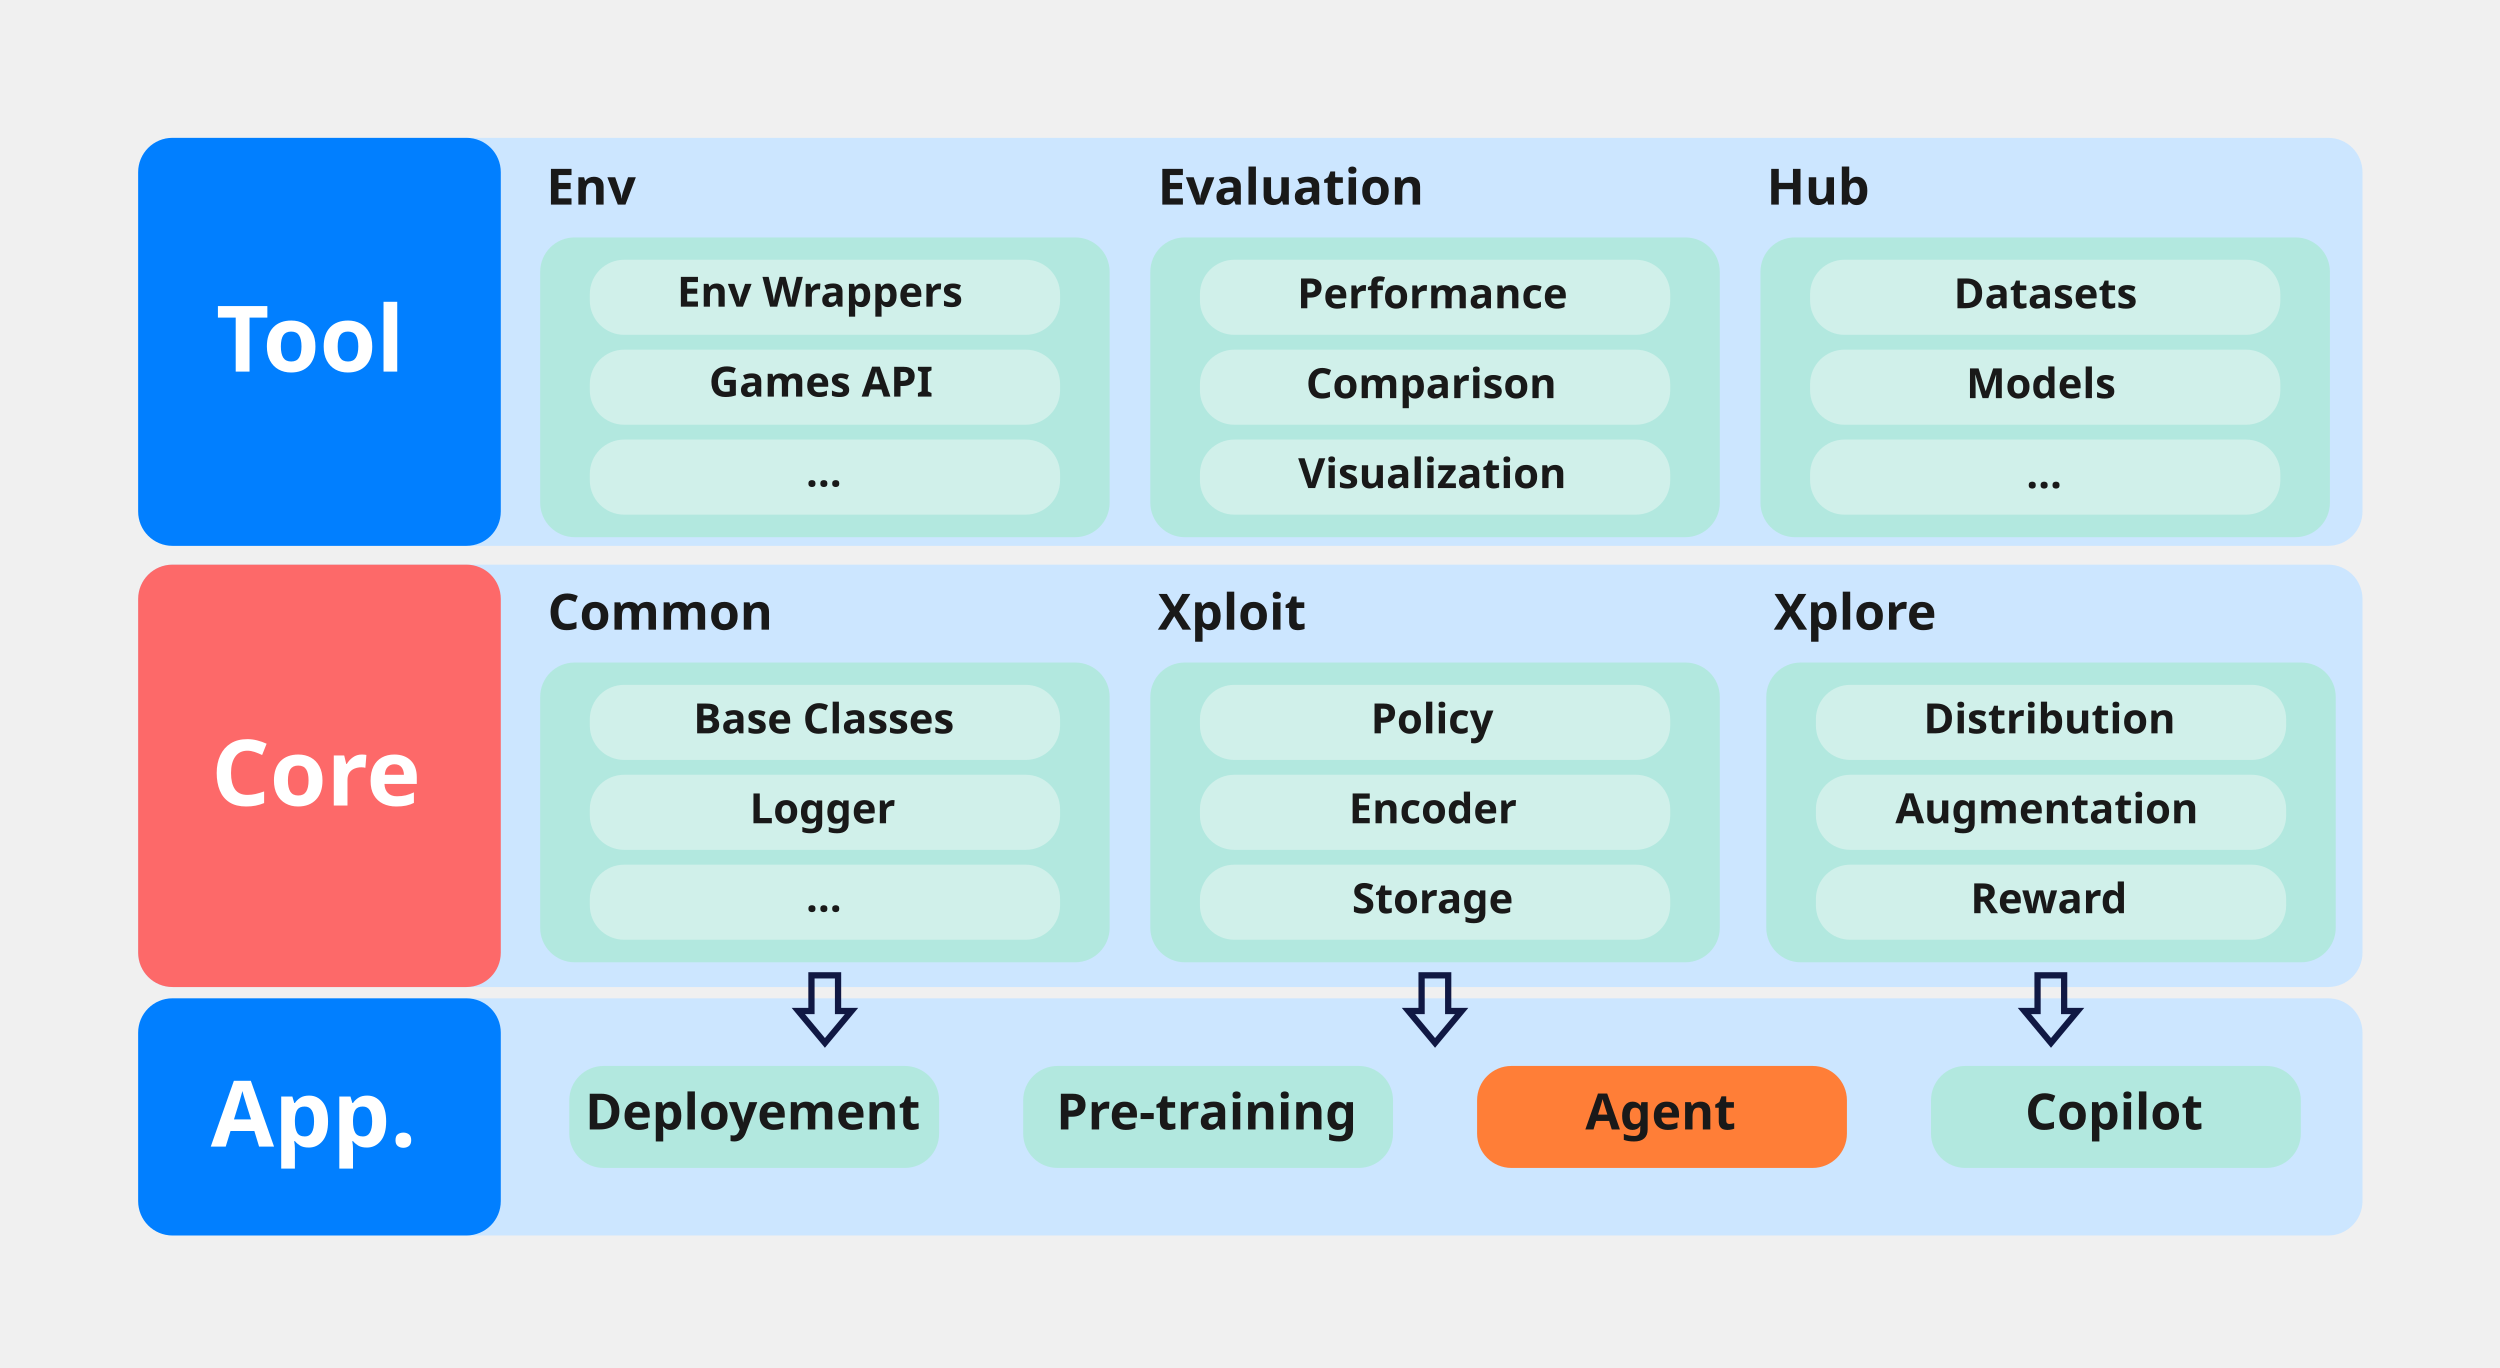
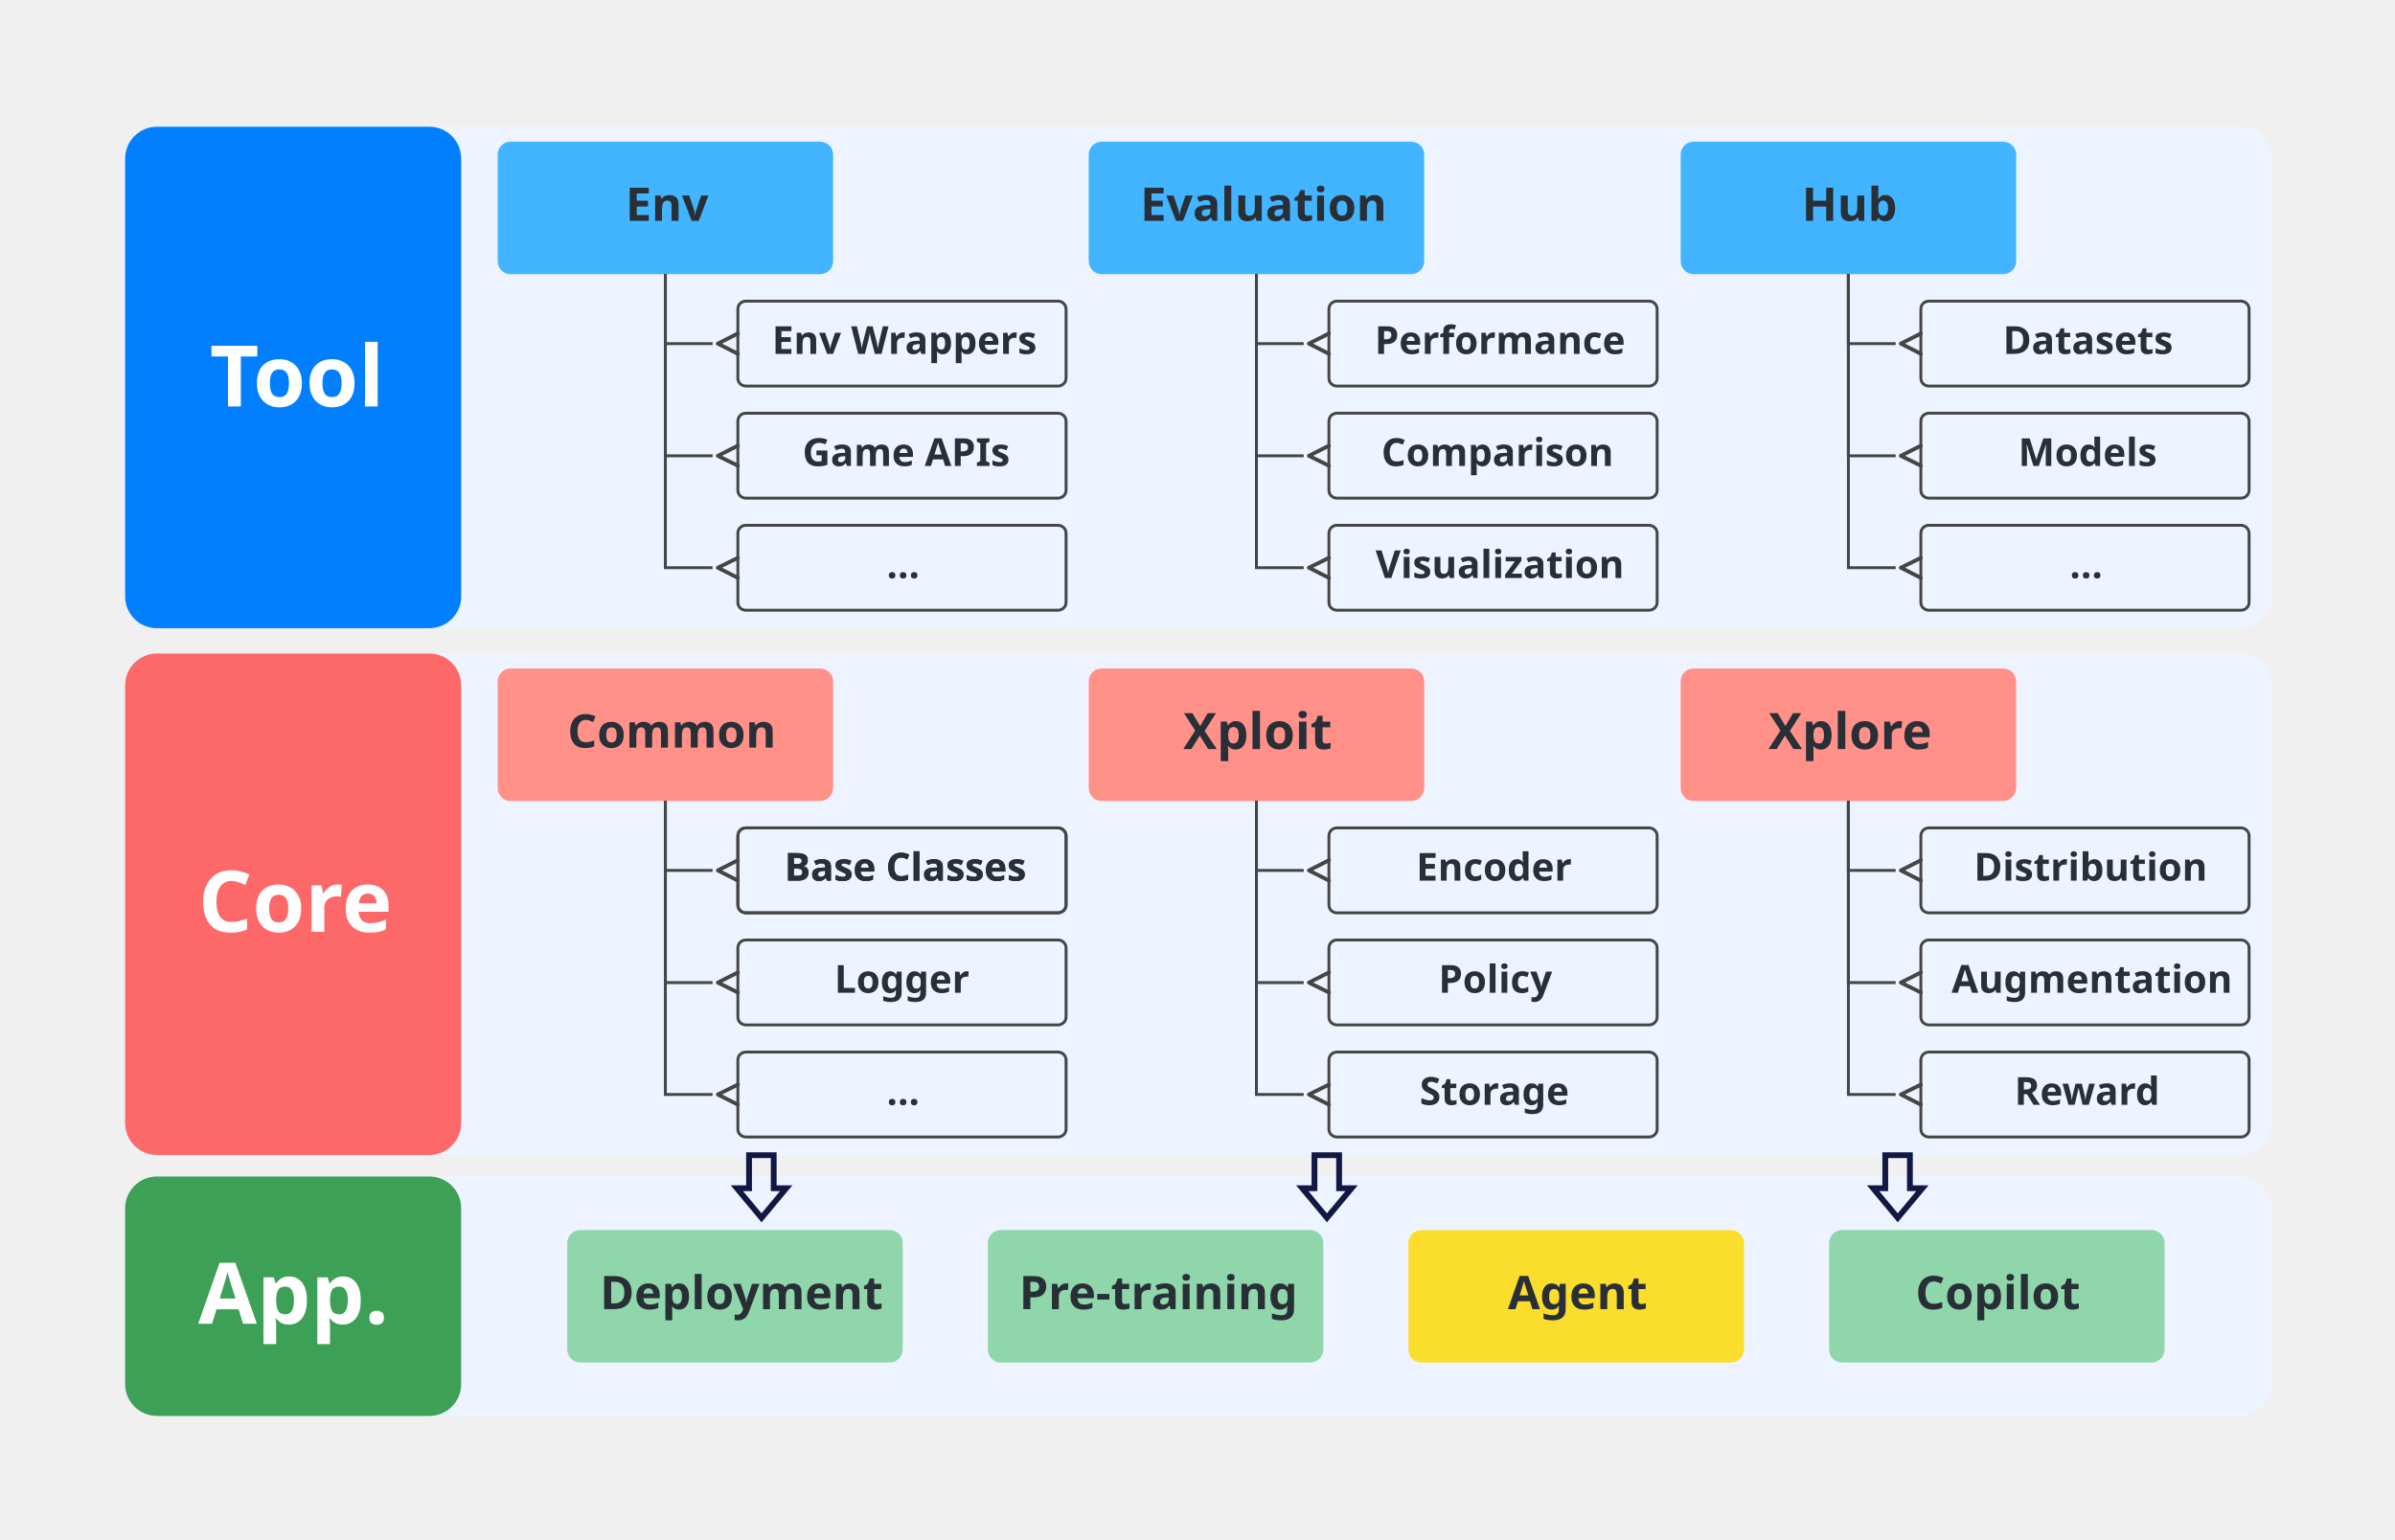
- <svg xmlns="http://www.w3.org/2000/svg" viewBox="0 0 799 437" height="437" width="799">
+ <svg xmlns="http://www.w3.org/2000/svg" width="826" viewBox="0 0 826 531" height="531">
  <defs />
  <g id="page1" transform="translate(5.5,5.5)">
-     <rect y="0" x="0" height="427" fill="none" width="789" />
-     <g id="group1" transform="translate(38.655,38.5535)">
-       <path id="shape2" fill-rule="nonzero" d="M710.9,119.4L710.9,11.0C710.9,4.9,706.0,.0,699.9,.0L11.0,.0C4.9,.0,.0,4.9,.0,11.0L.0,119.4C.0,125.5,4.9,130.4,11.0,130.4L699.9,130.4C706.0,130.4,710.9,125.5,710.9,119.4z" fill="#cce6ff" />
-       <g id="shape3">
-         <path fill-rule="nonzero" d="M115.9,119.4L115.9,11.0C115.9,4.9,111.0,.0,104.9,.0L11.0,.0C4.9,.0,.0,4.9,.0,11.0L.0,119.4C.0,125.5,4.9,130.4,11.0,130.4L104.9,130.4C111.0,130.4,115.9,125.5,115.9,119.4z" fill="#017fff" />
-         <text xml:space="preserve" style="fill:#ffffff;font-family:微软雅黑;font-size:22.00pt;font-weight:bold">
-           <tspan y="74.7" x="24.9">Tool</tspan>
-         </text>
-       </g>
-       <g id="group4" transform="translate(128.486,2.8306)">
-         <path id="shape5" transform="translate(0,29)" fill-rule="nonzero" d="M182.0,84.8L182.0,11.0C182.0,4.9,177.1,.0,171.0,.0L11.0,.0C4.9,.0,.0,4.9,.0,11.0L.0,84.8C.0,90.8,4.9,95.8,11.0,95.8L171.0,95.8C177.1,95.8,182.0,90.8,182.0,84.8z" fill="#b2e8df" />
-         <g id="shape6" transform="translate(15.8595,36.1278)">
-           <path fill-rule="nonzero" d="M150.3,13.0L150.3,11.0C150.3,4.9,145.4,.0,139.3,.0L11.0,.0C4.9,.0,.0,4.9,.0,11.0L.0,13.0C.0,19.1,4.9,24.0,11.0,24.0L139.3,24.0C145.4,24.0,150.3,19.1,150.3,13.0z" fill="#d0f0ea" />
-           <text xml:space="preserve" style="fill:#191919;font-family:微软雅黑;font-size:10.00pt;font-weight:bold">
-             <tspan y="15.0" x="27.9">Env Wrappers</tspan>
-           </text>
-         </g>
-         <g id="shape7" transform="translate(15.8595,64.8644)">
-           <path fill-rule="nonzero" d="M150.3,13.0L150.3,11.0C150.3,4.9,145.4,.0,139.3,.0L11.0,.0C4.9,.0,.0,4.9,.0,11.0L.0,13.0C.0,19.1,4.9,24.0,11.0,24.0L139.3,24.0C145.4,24.0,150.3,19.1,150.3,13.0z" fill="#d0f0ea" />
-           <text xml:space="preserve" style="fill:#191919;font-family:微软雅黑;font-size:10.00pt;font-weight:bold">
-             <tspan y="15.0" x="38.1">Games API</tspan>
-           </text>
-         </g>
-         <g id="shape8" transform="translate(15.8595,93.6015)">
-           <path fill-rule="nonzero" d="M150.3,13.0L150.3,11.0C150.3,4.9,145.4,.0,139.3,.0L11.0,.0C4.9,.0,.0,4.9,.0,11.0L.0,13.0C.0,19.1,4.9,24.0,11.0,24.0L139.3,24.0C145.4,24.0,150.3,19.1,150.3,13.0z" fill="#d0f0ea" />
-           <text xml:space="preserve" style="fill:#191919;font-family:微软雅黑;font-size:10.00pt;font-weight:bold">
-             <tspan y="15.0" x="69.1">...</tspan>
-           </text>
-         </g>
-         <g id="shape9">
-           <text xml:space="preserve" style="fill:#191919;font-family:微软雅黑;font-size:12.00pt;font-weight:bold">
-             <tspan y="18.5" x="2.0">Env</tspan>
-           </text>
-         </g>
-       </g>
-       <g id="group10" transform="translate(323.486,2.8305)">
-         <path id="shape11" transform="translate(0,29)" fill-rule="nonzero" d="M182.0,84.8L182.0,11.0C182.0,4.9,177.1,.0,171.0,.0L11.0,.0C4.9,.0,.0,4.9,.0,11.0L.0,84.8C.0,90.8,4.9,95.8,11.0,95.8L171.0,95.8C177.1,95.8,182.0,90.8,182.0,84.8z" fill="#b2e8df" />
-         <g id="shape12" transform="translate(15.8595,36.1278)">
-           <path fill-rule="nonzero" d="M150.3,13.0L150.3,11.0C150.3,4.9,145.4,.0,139.3,.0L11.0,.0C4.9,.0,.0,4.9,.0,11.0L.0,13.0C.0,19.1,4.9,24.0,11.0,24.0L139.3,24.0C145.4,24.0,150.3,19.1,150.3,13.0z" fill="#d0f0ea" />
-           <text xml:space="preserve" style="fill:#191919;font-family:微软雅黑;font-size:10.00pt;font-weight:bold">
-             <tspan y="15.5" x="31.1">Performance</tspan>
-           </text>
-         </g>
-         <g id="shape13" transform="translate(15.8595,64.8644)">
-           <path fill-rule="nonzero" d="M150.3,13.0L150.3,11.0C150.3,4.9,145.4,.0,139.3,.0L11.0,.0C4.9,.0,.0,4.9,.0,11.0L.0,13.0C.0,19.1,4.9,24.0,11.0,24.0L139.3,24.0C145.4,24.0,150.3,19.1,150.3,13.0z" fill="#d0f0ea" />
-           <text xml:space="preserve" style="fill:#191919;font-family:微软雅黑;font-size:10.00pt;font-weight:bold">
-             <tspan y="15.5" x="33.9">Comparison</tspan>
-           </text>
-         </g>
-         <g id="shape14" transform="translate(15.8595,93.6015)">
-           <path fill-rule="nonzero" d="M150.3,13.0L150.3,11.0C150.3,4.9,145.4,.0,139.3,.0L11.0,.0C4.9,.0,.0,4.9,.0,11.0L.0,13.0C.0,19.1,4.9,24.0,11.0,24.0L139.3,24.0C145.4,24.0,150.3,19.1,150.3,13.0z" fill="#d0f0ea" />
-           <text xml:space="preserve" style="fill:#191919;font-family:微软雅黑;font-size:10.00pt;font-weight:bold">
-             <tspan y="15.5" x="31.4">Visualization</tspan>
-           </text>
-         </g>
-         <g id="shape15">
-           <text xml:space="preserve" style="fill:#191919;font-family:微软雅黑;font-size:12.00pt;font-weight:bold">
-             <tspan y="18.5" x="2.4">Evaluation</tspan>
-           </text>
-         </g>
-       </g>
-       <g id="group16" transform="translate(518.486,2.8305)">
-         <path id="shape17" transform="translate(0,29)" fill-rule="nonzero" d="M182.0,84.8L182.0,11.0C182.0,4.9,177.1,.0,171.0,.0L11.0,.0C4.9,.0,.0,4.9,.0,11.0L.0,84.8C.0,90.8,4.9,95.8,11.0,95.8L171.0,95.8C177.1,95.8,182.0,90.8,182.0,84.8z" fill="#b2e8df" />
-         <g id="shape18" transform="translate(15.8595,36.1278)">
-           <path fill-rule="nonzero" d="M150.3,13.0L150.3,11.0C150.3,4.9,145.4,.0,139.3,.0L11.0,.0C4.9,.0,.0,4.9,.0,11.0L.0,13.0C.0,19.1,4.9,24.0,11.0,24.0L139.3,24.0C145.4,24.0,150.3,19.1,150.3,13.0z" fill="#d0f0ea" />
-           <text xml:space="preserve" style="fill:#191919;font-family:微软雅黑;font-size:10.00pt;font-weight:bold">
-             <tspan y="15.5" x="45.9">Datasets</tspan>
-           </text>
-         </g>
-         <g id="shape19" transform="translate(15.8595,64.8644)">
-           <path fill-rule="nonzero" d="M150.3,13.0L150.3,11.0C150.3,4.9,145.4,.0,139.3,.0L11.0,.0C4.9,.0,.0,4.9,.0,11.0L.0,13.0C.0,19.1,4.9,24.0,11.0,24.0L139.3,24.0C145.4,24.0,150.3,19.1,150.3,13.0z" fill="#d0f0ea" />
-           <text xml:space="preserve" style="fill:#191919;font-family:微软雅黑;font-size:10.00pt;font-weight:bold">
-             <tspan y="15.5" x="49.9">Models</tspan>
-           </text>
-         </g>
-         <g id="shape20" transform="translate(15.8595,93.6015)">
-           <path fill-rule="nonzero" d="M150.3,13.0L150.3,11.0C150.3,4.9,145.4,.0,139.3,.0L11.0,.0C4.9,.0,.0,4.9,.0,11.0L.0,13.0C.0,19.1,4.9,24.0,11.0,24.0L139.3,24.0C145.4,24.0,150.3,19.1,150.3,13.0z" fill="#d0f0ea" />
-           <text xml:space="preserve" style="fill:#191919;font-family:微软雅黑;font-size:10.00pt;font-weight:bold">
-             <tspan y="15.5" x="69.1">...</tspan>
-           </text>
-         </g>
-         <g id="shape21">
-           <text xml:space="preserve" style="fill:#191919;font-family:微软雅黑;font-size:12.00pt;font-weight:bold">
-             <tspan y="18.5" x="2.0">Hub</tspan>
-           </text>
-         </g>
-       </g>
-     </g>
-     <path id="shape22" transform="translate(38.655,174.9582)" fill-rule="nonzero" d="M710.9,124.0L710.9,11.0C710.9,4.9,706.0,.0,699.9,.0L11.0,.0C4.9,.0,.0,4.9,.0,11.0L.0,124.0C.0,130.1,4.9,135.0,11.0,135.0L699.9,135.0C706.0,135.0,710.9,130.1,710.9,124.0z" fill="#cce6ff" />
-     <g id="shape23" transform="translate(38.6549,174.9582)">
-       <path fill-rule="nonzero" d="M115.9,124.0L115.9,11.0C115.9,4.9,111.0,.0,104.9,.0L11.0,.0C4.9,.0,.0,4.9,.0,11.0L.0,124.0C.0,130.1,4.9,135.0,11.0,135.0L104.9,135.0C111.0,135.0,115.9,130.1,115.9,124.0z" fill="#fd6969" />
-       <text xml:space="preserve" style="fill:#ffffff;font-family:微软雅黑;font-size:22.00pt;font-weight:bold">
-         <tspan y="77.0" x="23.4">Core</tspan>
-       </text>
-     </g>
-     <g id="group24" transform="translate(167.141,177.248)">
-       <path id="shape25" transform="translate(0,29)" fill-rule="nonzero" d="M182.0,84.8L182.0,11.0C182.0,4.9,177.1,.0,171.0,.0L11.0,.0C4.9,.0,.0,4.9,.0,11.0L.0,84.8C.0,90.8,4.9,95.8,11.0,95.8L171.0,95.8C177.1,95.8,182.0,90.8,182.0,84.8z" fill="#b2e8df" />
-       <g id="shape26" transform="translate(15.8595,36.1278)">
-         <path fill-rule="nonzero" d="M150.3,13.0L150.3,11.0C150.3,4.9,145.4,.0,139.3,.0L11.0,.0C4.9,.0,.0,4.9,.0,11.0L.0,13.0C.0,19.1,4.9,24.0,11.0,24.0L139.3,24.0C145.4,24.0,150.3,19.1,150.3,13.0z" fill="#d0f0ea" />
-         <text xml:space="preserve" style="fill:#191919;font-family:微软雅黑;font-size:10.00pt;font-weight:bold">
-           <tspan y="15.5" x="33.1">Base Classes</tspan>
-         </text>
-       </g>
-       <g id="shape27" transform="translate(15.8595,64.8644)">
-         <path fill-rule="nonzero" d="M150.3,13.0L150.3,11.0C150.3,4.9,145.4,.0,139.3,.0L11.0,.0C4.9,.0,.0,4.9,.0,11.0L.0,13.0C.0,19.1,4.9,24.0,11.0,24.0L139.3,24.0C145.4,24.0,150.3,19.1,150.3,13.0z" fill="#d0f0ea" />
-         <text xml:space="preserve" style="fill:#191919;font-family:微软雅黑;font-size:10.00pt;font-weight:bold">
-           <tspan y="15.5" x="51.1">Logger</tspan>
-         </text>
-       </g>
-       <g id="shape28" transform="translate(15.8595,93.6015)">
-         <path fill-rule="nonzero" d="M150.3,13.0L150.3,11.0C150.3,4.9,145.4,.0,139.3,.0L11.0,.0C4.9,.0,.0,4.9,.0,11.0L.0,13.0C.0,19.1,4.9,24.0,11.0,24.0L139.3,24.0C145.4,24.0,150.3,19.1,150.3,13.0z" fill="#d0f0ea" />
-         <text xml:space="preserve" style="fill:#191919;font-family:微软雅黑;font-size:10.00pt;font-weight:bold">
-           <tspan y="15.0" x="69.1">...</tspan>
-         </text>
-       </g>
-       <g id="shape29">
-         <text xml:space="preserve" style="fill:#191919;font-family:微软雅黑;font-size:12.00pt;font-weight:bold">
-           <tspan y="18.5" x="2.4">Common</tspan>
-         </text>
-       </g>
-     </g>
-     <g id="group30" transform="translate(362.141,177.248)">
-       <path id="shape31" transform="translate(0,29)" fill-rule="nonzero" d="M182.0,84.8L182.0,11.0C182.0,4.9,177.1,.0,171.0,.0L11.0,.0C4.9,.0,.0,4.9,.0,11.0L.0,84.8C.0,90.8,4.9,95.8,11.0,95.8L171.0,95.8C177.1,95.8,182.0,90.8,182.0,84.8z" fill="#b2e8df" />
-       <g id="shape32" transform="translate(15.8595,36.1278)">
-         <path fill-rule="nonzero" d="M150.3,13.0L150.3,11.0C150.3,4.9,145.4,.0,139.3,.0L11.0,.0C4.9,.0,.0,4.9,.0,11.0L.0,13.0C.0,19.1,4.9,24.0,11.0,24.0L139.3,24.0C145.4,24.0,150.3,19.1,150.3,13.0z" fill="#d0f0ea" />
-         <text xml:space="preserve" style="fill:#191919;font-family:微软雅黑;font-size:10.00pt;font-weight:bold">
-           <tspan y="15.5" x="54.6">Policy</tspan>
-         </text>
-       </g>
-       <g id="shape33" transform="translate(15.8595,64.8644)">
-         <path fill-rule="nonzero" d="M150.3,13.0L150.3,11.0C150.3,4.9,145.4,.0,139.3,.0L11.0,.0C4.9,.0,.0,4.9,.0,11.0L.0,13.0C.0,19.1,4.9,24.0,11.0,24.0L139.3,24.0C145.4,24.0,150.3,19.1,150.3,13.0z" fill="#d0f0ea" />
-         <text xml:space="preserve" style="fill:#191919;font-family:微软雅黑;font-size:10.00pt;font-weight:bold">
-           <tspan y="15.5" x="47.6">Encoder</tspan>
-         </text>
-       </g>
-       <g id="shape34" transform="translate(15.8595,93.6015)">
-         <path fill-rule="nonzero" d="M150.3,13.0L150.3,11.0C150.3,4.9,145.4,.0,139.3,.0L11.0,.0C4.9,.0,.0,4.9,.0,11.0L.0,13.0C.0,19.1,4.9,24.0,11.0,24.0L139.3,24.0C145.4,24.0,150.3,19.1,150.3,13.0z" fill="#d0f0ea" />
-         <text xml:space="preserve" style="fill:#191919;font-family:微软雅黑;font-size:10.00pt;font-weight:bold">
-           <tspan y="15.5" x="48.6">Storage</tspan>
-         </text>
-       </g>
-       <g id="shape35">
-         <text xml:space="preserve" style="fill:#191919;font-family:微软雅黑;font-size:12.00pt;font-weight:bold">
-           <tspan y="18.5" x="2.4">Xploit</tspan>
-         </text>
-       </g>
-     </g>
-     <g id="group36" transform="translate(559,177.248)">
-       <path id="shape37" transform="translate(0,29)" fill-rule="nonzero" d="M182.0,84.8L182.0,11.0C182.0,4.9,177.1,.0,171.0,.0L11.0,.0C4.9,.0,.0,4.9,.0,11.0L.0,84.8C.0,90.8,4.9,95.8,11.0,95.8L171.0,95.8C177.1,95.8,182.0,90.8,182.0,84.8z" fill="#b2e8df" />
-       <g id="shape38" transform="translate(15.8595,36.1278)">
-         <path fill-rule="nonzero" d="M150.3,13.0L150.3,11.0C150.3,4.9,145.4,.0,139.3,.0L11.0,.0C4.9,.0,.0,4.9,.0,11.0L.0,13.0C.0,19.1,4.9,24.0,11.0,24.0L139.3,24.0C145.4,24.0,150.3,19.1,150.3,13.0z" fill="#d0f0ea" />
-         <text xml:space="preserve" style="fill:#191919;font-family:微软雅黑;font-size:10.00pt;font-weight:bold">
-           <tspan y="15.5" x="34.4">Distribution</tspan>
-         </text>
-       </g>
-       <g id="shape39" transform="translate(15.8595,64.8644)">
-         <path fill-rule="nonzero" d="M150.3,13.0L150.3,11.0C150.3,4.9,145.4,.0,139.3,.0L11.0,.0C4.9,.0,.0,4.9,.0,11.0L.0,13.0C.0,19.1,4.9,24.0,11.0,24.0L139.3,24.0C145.4,24.0,150.3,19.1,150.3,13.0z" fill="#d0f0ea" />
-         <text xml:space="preserve" style="fill:#191919;font-family:微软雅黑;font-size:10.00pt;font-weight:bold">
-           <tspan y="15.5" x="25.4">Augmentation</tspan>
-         </text>
-       </g>
-       <g id="shape40" transform="translate(15.8595,93.6015)">
-         <path fill-rule="nonzero" d="M150.3,13.0L150.3,11.0C150.3,4.9,145.4,.0,139.3,.0L11.0,.0C4.9,.0,.0,4.9,.0,11.0L.0,13.0C.0,19.1,4.9,24.0,11.0,24.0L139.3,24.0C145.4,24.0,150.3,19.1,150.3,13.0z" fill="#d0f0ea" />
-         <text xml:space="preserve" style="fill:#191919;font-family:微软雅黑;font-size:10.00pt;font-weight:bold">
-           <tspan y="15.5" x="49.4">Reward</tspan>
-         </text>
-       </g>
-       <g id="shape41">
-         <text xml:space="preserve" style="fill:#191919;font-family:微软雅黑;font-size:12.00pt;font-weight:bold">
-           <tspan y="18.5" x="2.4">Xplore</tspan>
-         </text>
-       </g>
-     </g>
-     <path id="shape42" transform="translate(38.6545,313.5636)" fill-rule="nonzero" d="M710.9,64.8L710.9,11.0C710.9,4.9,706.0,.0,699.9,.0L11.0,.0C4.9,.0,.0,4.9,.0,11.0L.0,64.8C.0,70.9,4.9,75.8,11.0,75.8L699.9,75.8C706.0,75.8,710.9,70.9,710.9,64.8z" fill="#cce6ff" />
-     <g id="shape43" transform="translate(38.6549,313.5636)">
-       <path fill-rule="nonzero" d="M115.9,64.8L115.9,11.0C115.9,4.9,111.0,.0,104.9,.0L11.0,.0C4.9,.0,.0,4.9,.0,11.0L.0,64.8C.0,70.9,4.9,75.8,11.0,75.8L104.9,75.8C111.0,75.8,115.9,70.9,115.9,64.8z" fill="#017fff" />
-       <text xml:space="preserve" style="fill:#ffffff;font-family:微软雅黑;font-size:22.00pt;font-weight:bold">
-         <tspan y="47.4" x="23.2">App.</tspan>
-       </text>
-     </g>
-     <g id="group44" transform="translate(176.4421,335.1759)">
-       <g id="shape45" transform="translate(0,-0)">
-         <path fill-rule="nonzero" d="M118.2,21.6L118.2,11.0C118.2,4.9,113.3,.0,107.2,.0L11.0,.0C4.9,.0,.0,4.9,.0,11.0L.0,21.6C.0,27.7,4.9,32.6,11.0,32.6L107.2,32.6C113.3,32.6,118.2,27.7,118.2,21.6z" fill="#b2e8df" />
-         <text xml:space="preserve" style="fill:#191919;font-family:微软雅黑;font-size:12.00pt;font-weight:bold">
-           <tspan y="20.3" x="5.1">Deployement</tspan>
-         </text>
-       </g>
-       <g id="shape46" transform="translate(145.0676,-0)">
-         <path fill-rule="nonzero" d="M118.2,21.6L118.2,11.0C118.2,4.9,113.3,.0,107.2,.0L11.0,.0C4.9,.0,.0,4.9,.0,11.0L.0,21.6C.0,27.7,4.9,32.6,11.0,32.6L107.2,32.6C113.3,32.6,118.2,27.7,118.2,21.6z" fill="#b2e8df" />
-         <text xml:space="preserve" style="fill:#191919;font-family:微软雅黑;font-size:12.00pt;font-weight:bold">
-           <tspan y="20.3" x="10.6">Pre-training</tspan>
-         </text>
-       </g>
-       <g id="shape47" transform="translate(290.1348,-0)">
-         <path fill-rule="nonzero" d="M118.2,21.6L118.2,11.0C118.2,4.9,113.3,.0,107.2,.0L11.0,.0C4.9,.0,.0,4.9,.0,11.0L.0,21.6C.0,27.7,4.9,32.6,11.0,32.6L107.2,32.6C113.3,32.6,118.2,27.7,118.2,21.6z" fill="#ff7e37" />
-         <text xml:space="preserve" style="fill:#191919;font-family:微软雅黑;font-size:12.00pt;font-weight:bold">
-           <tspan y="20.3" x="34.6">Agent</tspan>
-         </text>
-       </g>
-       <g id="shape48" transform="translate(435.202,0.00005)">
-         <path fill-rule="nonzero" d="M118.2,21.6L118.2,11.0C118.2,4.9,113.3,.0,107.2,.0L11.0,.0C4.9,.0,.0,4.9,.0,11.0L.0,21.6C.0,27.7,4.9,32.6,11.0,32.6L107.2,32.6C113.3,32.6,118.2,27.7,118.2,21.6z" fill="#b2e8df" />
-         <text xml:space="preserve" style="fill:#191919;font-family:微软雅黑;font-size:12.00pt;font-weight:bold">
-           <tspan y="20.3" x="30.1">Copilot</tspan>
-         </text>
-       </g>
-     </g>
-     <path id="shape49" transform="matrix(0,-1,1,0,444.6411,327.8144)" d="M21.6,12.7L10.2,12.7L10.2,17.0L.0,8.5L10.2,.0L10.2,4.2L21.6,4.2L21.6,12.7z" fill="none" stroke="#101843" stroke-width="2" />
-     <path id="shape50" transform="matrix(0,-1,1,0,641.5,327.8144)" d="M21.6,12.7L10.2,12.7L10.2,17.0L.0,8.5L10.2,.0L10.2,4.2L21.6,4.2L21.6,12.7z" fill="none" stroke="#101843" stroke-width="2" />
-     <path id="shape51" transform="matrix(0,-1,1,0,249.6411,327.8144)" d="M21.6,12.7L10.2,12.7L10.2,17.0L.0,8.5L10.2,.0L10.2,4.2L21.6,4.2L21.6,12.7z" fill="none" stroke="#101843" stroke-width="2" />
+     <rect width="816" fill="none" height="521" y="0" x="0" />
+     <path fill="#eef4ff" fill-rule="nonzero" id="shape1" d="M740.3,162.0L740.3,11.0C740.3,4.9,735.4,.0,729.3,.0L11.0,.0C4.9,.0,.0,4.9,.0,11.0L.0,162.0C.0,168.1,4.9,173.0,11.0,173.0L729.3,173.0C735.4,173.0,740.3,168.1,740.3,162.0z" transform="translate(37.656,219.958)" />
+     <g id="shape2" transform="translate(37.6549,219.9581)">
+       <path fill="#fd6969" fill-rule="nonzero" d="M115.9,162.0L115.9,11.0C115.9,4.9,111.0,.0,104.9,.0L11.0,.0C4.9,.0,.0,4.9,.0,11.0L.0,162.0C.0,168.1,4.9,173.0,11.0,173.0L104.9,173.0C111.0,173.0,115.9,168.1,115.9,162.0z" />
+       <text style="fill:#ffffff;font-family:HarmonyOS Sans;font-size:22.00pt;font-weight:bold" xml:space="preserve">
+         <tspan y="96.0" x="25.2">Core</tspan>
+       </text>
+     </g>
+     <path fill="#eef4ff" fill-rule="nonzero" id="shape3" d="M740.3,71.6L740.3,11.0C740.3,4.9,735.4,.0,729.3,.0L11.0,.0C4.9,.0,.0,4.9,.0,11.0L.0,71.6C.0,77.7,4.9,82.6,11.0,82.6L729.3,82.6C735.4,82.6,740.3,77.7,740.3,71.6z" transform="translate(37.655,400.3778)" />
+     <g id="shape4" transform="translate(37.6539,400.3777)">
+       <path fill="#3ca057" fill-rule="nonzero" d="M115.9,71.6L115.9,11.0C115.9,4.9,111.0,.0,104.9,.0L11.0,.0C4.9,.0,.0,4.9,.0,11.0L.0,71.6C.0,77.7,4.9,82.6,11.0,82.6L104.9,82.6C111.0,82.6,115.9,77.7,115.9,71.6z" />
+       <text style="fill:#ffffff;font-family:HarmonyOS Sans;font-size:22.00pt;font-weight:bold" xml:space="preserve">
+         <tspan y="50.8" x="25.2">App.</tspan>
+       </text>
+     </g>
+     <path fill="none" stroke-width="2" id="shape5" d="M21.6,12.7L10.2,12.7L10.2,17.0L.0,8.5L10.2,.0L10.2,4.2L21.6,4.2L21.6,12.7z" transform="matrix(0,-1,1,0,443.6411,414.6284)" stroke="#101843" />
+     <path fill="none" stroke-width="2" id="shape6" d="M21.6,12.7L10.2,12.7L10.2,17.0L.0,8.5L10.2,.0L10.2,4.2L21.6,4.2L21.6,12.7z" transform="matrix(0,-1,1,0,640.5,414.6284)" stroke="#101843" />
+     <path fill="none" stroke-width="2" id="shape7" d="M21.6,12.7L10.2,12.7L10.2,17.0L.0,8.5L10.2,.0L10.2,4.2L21.6,4.2L21.6,12.7z" transform="matrix(0,-1,1,0,248.6411,414.6284)" stroke="#101843" />
+     <g id="shape8" transform="translate(248.9745,280.1183)">
+       <path fill="none" stroke-width="1" d="M110.4,29.3C111.9,29.3,113.2,28.1,113.2,26.6L113.2,2.8C113.2,1.2,111.9,.0,110.4,.0L2.8,.0C1.2,.0,.0,1.2,.0,2.8L.0,26.6C.0,28.1,1.2,29.3,2.8,29.3L110.4,29.3z" stroke="#454545" />
+       <text style="fill:#282f37;font-family:HarmonyOS Sans;font-size:10.00pt;font-weight:bold" xml:space="preserve">
+         <tspan style="fill:#303030" y="18.2" x="16.1">Base Classes</tspan>
+       </text>
+     </g>
+     <g id="shape9" transform="translate(166.1407,225.1187)">
+       <path fill="#ff9189" fill-rule="nonzero" d="M111.2,45.7C113.7,45.7,115.7,43.7,115.7,41.2L115.7,4.4C115.7,2.0,113.7,.0,111.2,.0L4.4,.0C2.0,.0,.0,2.0,.0,4.4L.0,41.2C.0,43.7,2.0,45.7,4.4,45.7L111.2,45.7z" />
+       <text style="fill:#282f37;font-family:HarmonyOS Sans;font-size:12.00pt;font-weight:bold" xml:space="preserve">
+         <tspan y="27.3" x="24.1">Common</tspan>
+       </text>
+     </g>
+     <g id="shape10" transform="translate(248.9745,318.7853)">
+       <path fill="none" stroke-width="1" d="M110.4,29.3C111.9,29.3,113.2,28.1,113.2,26.6L113.2,2.8C113.2,1.2,111.9,.0,110.4,.0L2.8,.0C1.2,.0,.0,1.2,.0,2.8L.0,26.6C.0,28.1,1.2,29.3,2.8,29.3L110.4,29.3z" stroke="#454545" />
+       <text style="fill:#282f37;font-family:HarmonyOS Sans;font-size:10.00pt;font-weight:bold" xml:space="preserve">
+         <tspan y="18.2" x="33.3">Logger</tspan>
+       </text>
+     </g>
+     <g id="shape11" transform="translate(248.9745,357.4513)">
+       <path fill="none" stroke-width="1" d="M110.4,29.3C111.9,29.3,113.2,28.1,113.2,26.6L113.2,2.8C113.2,1.2,111.9,.0,110.4,.0L2.8,.0C1.2,.0,.0,1.2,.0,2.8L.0,26.6C.0,28.1,1.2,29.3,2.8,29.3L110.4,29.3z" stroke="#454545" />
+       <text style="fill:#282f37;font-family:HarmonyOS Sans;font-size:10.00pt;font-weight:bold" xml:space="preserve">
+         <tspan y="18.2" x="51.3">...</tspan>
+       </text>
+     </g>
+     <g id="shape12" transform="translate(223.974,270.785)">
+       <path fill="none" stroke-width="1" d="M.0,.0L.0,24.0L16.3,24.0" stroke="#454545" />
+       <path fill="none" stroke-width="1.333" stroke-linejoin="round" stroke-linecap="round" d="M25.0,20.5L18.1,24.0L25.0,27.5" stroke="#454545" />
+     </g>
+     <g id="shape13" transform="translate(223.974,270.785)">
+       <path fill="none" stroke-width="1" d="M.0,.0L.0,62.7L16.3,62.7" stroke="#454545" />
+       <path fill="none" stroke-width="1.333" stroke-linejoin="round" stroke-linecap="round" d="M25.0,59.2L18.1,62.7L25.0,66.1" stroke="#454545" />
+     </g>
+     <g id="shape14" transform="translate(223.974,270.785)">
+       <path fill="none" stroke-width="1" d="M.0,.0L.0,101.3L16.3,101.3" stroke="#454545" />
+       <path fill="none" stroke-width="1.333" stroke-linejoin="round" stroke-linecap="round" d="M25.0,97.9L18.1,101.3L25.0,104.8" stroke="#454545" />
+     </g>
+     <g id="shape15" transform="translate(248.9745,280.1183)">
+       <path fill="none" stroke-width="1" d="M110.4,29.3C111.9,29.3,113.2,28.1,113.2,26.6L113.2,2.8C113.2,1.2,111.9,.0,110.4,.0L2.8,.0C1.2,.0,.0,1.2,.0,2.8L.0,26.6C.0,28.1,1.2,29.3,2.8,29.3L110.4,29.3z" stroke="#454545" />
+       <text style="fill:#282f37;font-family:HarmonyOS Sans;font-size:10.00pt;font-weight:bold" xml:space="preserve">
+         <tspan y="18.2" x="16.1">Base Classes</tspan>
+       </text>
+     </g>
+     <g id="shape16" transform="translate(452.8235,280.1183)">
+       <path fill="none" stroke-width="1" d="M110.4,29.3C111.9,29.3,113.2,28.1,113.2,26.6L113.2,2.8C113.2,1.2,111.9,.0,110.4,.0L2.8,.0C1.2,.0,.0,1.2,.0,2.8L.0,26.6C.0,28.1,1.2,29.3,2.8,29.3L110.4,29.3z" stroke="#454545" />
+       <text style="fill:#282f37;font-family:HarmonyOS Sans;font-size:10.00pt;font-weight:bold" xml:space="preserve">
+         <tspan y="18.2" x="30.1">Encoder</tspan>
+       </text>
+     </g>
+     <g id="shape17" transform="translate(369.9895,225.1177)">
+       <path fill="#ff9189" fill-rule="nonzero" d="M111.2,45.7C113.7,45.7,115.7,43.7,115.7,41.2L115.7,4.4C115.7,2.0,113.7,.0,111.2,.0L4.4,.0C2.0,.0,.0,2.0,.0,4.4L.0,41.2C.0,43.7,2.0,45.7,4.4,45.7L111.2,45.7z" />
+       <text style="fill:#282f37;font-family:HarmonyOS Sans;font-size:13.00pt;font-weight:bold" xml:space="preserve">
+         <tspan y="27.8" x="32.6">Xploit</tspan>
+       </text>
+     </g>
+     <g id="shape18" transform="translate(452.8235,318.7843)">
+       <path fill="none" stroke-width="1" d="M110.4,29.3C111.9,29.3,113.2,28.1,113.2,26.6L113.2,2.8C113.2,1.2,111.9,.0,110.4,.0L2.8,.0C1.2,.0,.0,1.2,.0,2.8L.0,26.6C.0,28.1,1.2,29.3,2.8,29.3L110.4,29.3z" stroke="#454545" />
+       <text style="fill:#282f37;font-family:HarmonyOS Sans;font-size:10.00pt;font-weight:bold" xml:space="preserve">
+         <tspan y="18.2" x="37.8">Policy</tspan>
+       </text>
+     </g>
+     <g id="shape19" transform="translate(452.8235,357.4513)">
+       <path fill="none" stroke-width="1" d="M110.4,29.3C111.9,29.3,113.2,28.1,113.2,26.6L113.2,2.8C113.2,1.2,111.9,.0,110.4,.0L2.8,.0C1.2,.0,.0,1.2,.0,2.8L.0,26.6C.0,28.1,1.2,29.3,2.8,29.3L110.4,29.3z" stroke="#454545" />
+       <text style="fill:#282f37;font-family:HarmonyOS Sans;font-size:10.00pt;font-weight:bold" xml:space="preserve">
+         <tspan y="18.2" x="31.3">Storage</tspan>
+       </text>
+     </g>
+     <g id="shape20" transform="translate(427.823,270.785)">
+       <path fill="none" stroke-width="1" d="M.0,.0L.0,24.0L16.3,24.0" stroke="#454545" />
+       <path fill="none" stroke-width="1.333" stroke-linejoin="round" stroke-linecap="round" d="M25.0,20.5L18.1,24.0L25.0,27.5" stroke="#454545" />
+     </g>
+     <g id="shape21" transform="translate(427.823,270.785)">
+       <path fill="none" stroke-width="1" d="M.0,.0L.0,62.7L16.3,62.7" stroke="#454545" />
+       <path fill="none" stroke-width="1.333" stroke-linejoin="round" stroke-linecap="round" d="M25.0,59.2L18.1,62.7L25.0,66.1" stroke="#454545" />
+     </g>
+     <g id="shape22" transform="translate(427.823,270.785)">
+       <path fill="none" stroke-width="1" d="M.0,.0L.0,101.3L16.3,101.3" stroke="#454545" />
+       <path fill="none" stroke-width="1.333" stroke-linejoin="round" stroke-linecap="round" d="M25.0,97.9L18.1,101.3L25.0,104.8" stroke="#454545" />
+     </g>
+     <g id="shape23" transform="translate(656.9765,280.1183)">
+       <path fill="none" stroke-width="1" d="M110.4,29.3C111.9,29.3,113.2,28.1,113.2,26.6L113.2,2.8C113.2,1.2,111.9,.0,110.4,.0L2.8,.0C1.2,.0,.0,1.2,.0,2.8L.0,26.6C.0,28.1,1.2,29.3,2.8,29.3L110.4,29.3z" stroke="#454545" />
+       <text style="fill:#282f37;font-family:HarmonyOS Sans;font-size:10.00pt;font-weight:bold" xml:space="preserve">
+         <tspan y="18.2" x="18.3">Distribution</tspan>
+       </text>
+     </g>
+     <g id="shape24" transform="translate(574.1425,225.1177)">
+       <path fill="#ff9189" fill-rule="nonzero" d="M111.2,45.7C113.7,45.7,115.7,43.7,115.7,41.2L115.7,4.4C115.7,2.0,113.7,.0,111.2,.0L4.4,.0C2.0,.0,.0,2.0,.0,4.4L.0,41.2C.0,43.7,2.0,45.7,4.4,45.7L111.2,45.7z" />
+       <text style="fill:#282f37;font-family:HarmonyOS Sans;font-size:13.00pt;font-weight:bold" xml:space="preserve">
+         <tspan y="27.8" x="30.3">Xplore</tspan>
+       </text>
+     </g>
+     <g id="shape25" transform="translate(656.9765,318.7843)">
+       <path fill="none" stroke-width="1" d="M110.4,29.3C111.9,29.3,113.2,28.1,113.2,26.6L113.2,2.8C113.2,1.2,111.9,.0,110.4,.0L2.8,.0C1.2,.0,.0,1.2,.0,2.8L.0,26.6C.0,28.1,1.2,29.3,2.8,29.3L110.4,29.3z" stroke="#454545" />
+       <text style="fill:#282f37;font-family:HarmonyOS Sans;font-size:10.00pt;font-weight:bold" xml:space="preserve">
+         <tspan y="18.2" x="10.6">Augmentation</tspan>
+       </text>
+     </g>
+     <g id="shape26" transform="translate(656.9765,357.4513)">
+       <path fill="none" stroke-width="1" d="M110.4,29.3C111.9,29.3,113.2,28.1,113.2,26.6L113.2,2.8C113.2,1.2,111.9,.0,110.4,.0L2.8,.0C1.2,.0,.0,1.2,.0,2.8L.0,26.6C.0,28.1,1.2,29.3,2.8,29.3L110.4,29.3z" stroke="#454545" />
+       <text style="fill:#282f37;font-family:HarmonyOS Sans;font-size:10.00pt;font-weight:bold" xml:space="preserve">
+         <tspan y="18.2" x="32.3">Reward</tspan>
+       </text>
+     </g>
+     <g id="shape27" transform="translate(631.976,270.785)">
+       <path fill="none" stroke-width="1" d="M.0,.0L.0,24.0L16.3,24.0" stroke="#454545" />
+       <path fill="none" stroke-width="1.333" stroke-linejoin="round" stroke-linecap="round" d="M25.0,20.5L18.1,24.0L25.0,27.5" stroke="#454545" />
+     </g>
+     <g id="shape28" transform="translate(631.976,270.785)">
+       <path fill="none" stroke-width="1" d="M.0,.0L.0,62.7L16.3,62.7" stroke="#454545" />
+       <path fill="none" stroke-width="1.333" stroke-linejoin="round" stroke-linecap="round" d="M25.0,59.2L18.1,62.7L25.0,66.1" stroke="#454545" />
+     </g>
+     <g id="shape29" transform="translate(631.976,270.785)">
+       <path fill="none" stroke-width="1" d="M.0,.0L.0,101.3L16.3,101.3" stroke="#454545" />
+       <path fill="none" stroke-width="1.333" stroke-linejoin="round" stroke-linecap="round" d="M25.0,97.9L18.1,101.3L25.0,104.8" stroke="#454545" />
+     </g>
+     <path fill="#eef4ff" fill-rule="nonzero" id="shape30" d="M740.3,162.0L740.3,11.0C740.3,4.9,735.4,.0,729.3,.0L11.0,.0C4.9,.0,.0,4.9,.0,11.0L.0,162.0C.0,168.1,4.9,173.0,11.0,173.0L729.3,173.0C735.4,173.0,740.3,168.1,740.3,162.0z" transform="translate(37.655,38.226)" />
+     <g id="shape31" transform="translate(37.6539,38.2261)">
+       <path fill="#017fff" fill-rule="nonzero" d="M115.9,162.0L115.9,11.0C115.9,4.9,111.0,.0,104.9,.0L11.0,.0C4.9,.0,.0,4.9,.0,11.0L.0,162.0C.0,168.1,4.9,173.0,11.0,173.0L104.9,173.0C111.0,173.0,115.9,168.1,115.9,162.0z" />
+       <text style="fill:#ffffff;font-family:HarmonyOS Sans;font-size:22.00pt;font-weight:bold" xml:space="preserve">
+         <tspan y="96.5" x="29.2">Tool</tspan>
+       </text>
+     </g>
+     <g id="shape32" transform="translate(248.9735,98.3863)">
+       <path fill="none" stroke-width="1" d="M110.4,29.3C111.9,29.3,113.2,28.1,113.2,26.6L113.2,2.8C113.2,1.2,111.9,.0,110.4,.0L2.8,.0C1.2,.0,.0,1.2,.0,2.8L.0,26.6C.0,28.1,1.2,29.3,2.8,29.3L110.4,29.3z" stroke="#454545" />
+       <text style="fill:#282f37;font-family:HarmonyOS Sans;font-size:10.00pt;font-weight:bold" xml:space="preserve">
+         <tspan y="18.2" x="11.8">Env Wrappers</tspan>
+       </text>
+     </g>
+     <g id="shape33" transform="translate(166.1395,43.3866)">
+       <path fill="#43b4ff" fill-rule="nonzero" d="M111.2,45.7C113.7,45.7,115.7,43.7,115.7,41.2L115.7,4.4C115.7,2.0,113.7,.0,111.2,.0L4.4,.0C2.0,.0,.0,2.0,.0,4.4L.0,41.2C.0,43.7,2.0,45.7,4.4,45.7L111.2,45.7z" />
+       <text style="fill:#282f37;font-family:HarmonyOS Sans;font-size:12.00pt;font-weight:bold" xml:space="preserve">
+         <tspan y="27.3" x="44.1">Env</tspan>
+       </text>
+     </g>
+     <g id="shape34" transform="translate(248.9735,137.0533)">
+       <path fill="none" stroke-width="1" d="M110.4,29.3C111.9,29.3,113.2,28.1,113.2,26.6L113.2,2.8C113.2,1.2,111.9,.0,110.4,.0L2.8,.0C1.2,.0,.0,1.2,.0,2.8L.0,26.6C.0,28.1,1.2,29.3,2.8,29.3L110.4,29.3z" stroke="#454545" />
+       <text style="fill:#282f37;font-family:HarmonyOS Sans;font-size:10.00pt;font-weight:bold" xml:space="preserve">
+         <tspan y="18.2" x="22.3">Game APIs</tspan>
+       </text>
+     </g>
+     <g id="shape35" transform="translate(248.9735,175.7203)">
+       <path fill="none" stroke-width="1" d="M110.4,29.3C111.9,29.3,113.2,28.1,113.2,26.6L113.2,2.8C113.2,1.2,111.9,.0,110.4,.0L2.8,.0C1.2,.0,.0,1.2,.0,2.8L.0,26.6C.0,28.1,1.2,29.3,2.8,29.3L110.4,29.3z" stroke="#454545" />
+       <text style="fill:#282f37;font-family:HarmonyOS Sans;font-size:10.00pt;font-weight:bold" xml:space="preserve">
+         <tspan y="18.2" x="51.3">...</tspan>
+       </text>
+     </g>
+     <g id="shape36" transform="translate(223.973,89.0533)">
+       <path fill="none" stroke-width="1" d="M.0,.0L.0,24.0L16.3,24.0" stroke="#454545" />
+       <path fill="none" stroke-width="1.333" stroke-linejoin="round" stroke-linecap="round" d="M25.0,20.5L18.1,24.0L25.0,27.5" stroke="#454545" />
+     </g>
+     <g id="shape37" transform="translate(223.973,89.0533)">
+       <path fill="none" stroke-width="1" d="M.0,.0L.0,62.7L16.3,62.7" stroke="#454545" />
+       <path fill="none" stroke-width="1.333" stroke-linejoin="round" stroke-linecap="round" d="M25.0,59.2L18.1,62.7L25.0,66.1" stroke="#454545" />
+     </g>
+     <g id="shape38" transform="translate(223.973,89.0533)">
+       <path fill="none" stroke-width="1" d="M.0,.0L.0,101.3L16.3,101.3" stroke="#454545" />
+       <path fill="none" stroke-width="1.333" stroke-linejoin="round" stroke-linecap="round" d="M25.0,97.9L18.1,101.3L25.0,104.8" stroke="#454545" />
+     </g>
+     <g id="shape39" transform="translate(452.8225,98.3853)">
+       <path fill="none" stroke-width="1" d="M110.4,29.3C111.9,29.3,113.2,28.1,113.2,26.6L113.2,2.8C113.2,1.2,111.9,.0,110.4,.0L2.8,.0C1.2,.0,.0,1.2,.0,2.8L.0,26.6C.0,28.1,1.2,29.3,2.8,29.3L110.4,29.3z" stroke="#454545" />
+       <text style="fill:#282f37;font-family:HarmonyOS Sans;font-size:10.00pt;font-weight:bold" xml:space="preserve">
+         <tspan y="18.2" x="15.8">Performance</tspan>
+       </text>
+     </g>
+     <g id="shape40" transform="translate(369.9885,43.3856)">
+       <path fill="#43b4ff" fill-rule="nonzero" d="M111.2,45.7C113.7,45.7,115.7,43.7,115.7,41.2L115.7,4.4C115.7,2.0,113.7,.0,111.2,.0L4.4,.0C2.0,.0,.0,2.0,.0,4.4L.0,41.2C.0,43.7,2.0,45.7,4.4,45.7L111.2,45.7z" />
+       <text style="fill:#282f37;font-family:HarmonyOS Sans;font-size:12.00pt;font-weight:bold" xml:space="preserve">
+         <tspan y="27.3" x="17.8">Evaluation</tspan>
+       </text>
+     </g>
+     <g id="shape41" transform="translate(452.8225,137.0523)">
+       <path fill="none" stroke-width="1" d="M110.4,29.3C111.9,29.3,113.2,28.1,113.2,26.6L113.2,2.8C113.2,1.2,111.9,.0,110.4,.0L2.8,.0C1.2,.0,.0,1.2,.0,2.8L.0,26.6C.0,28.1,1.2,29.3,2.8,29.3L110.4,29.3z" stroke="#454545" />
+       <text style="fill:#282f37;font-family:HarmonyOS Sans;font-size:10.00pt;font-weight:bold" xml:space="preserve">
+         <tspan y="18.2" x="18.1">Comparison</tspan>
+       </text>
+     </g>
+     <g id="shape42" transform="translate(452.8225,175.7193)">
+       <path fill="none" stroke-width="1" d="M110.4,29.3C111.9,29.3,113.2,28.1,113.2,26.6L113.2,2.8C113.2,1.2,111.9,.0,110.4,.0L2.8,.0C1.2,.0,.0,1.2,.0,2.8L.0,26.6C.0,28.1,1.2,29.3,2.8,29.3L110.4,29.3z" stroke="#454545" />
+       <text style="fill:#282f37;font-family:HarmonyOS Sans;font-size:10.00pt;font-weight:bold" xml:space="preserve">
+         <tspan y="18.2" x="16.1">Visualization</tspan>
+       </text>
+     </g>
+     <g id="shape43" transform="translate(427.822,89.0523)">
+       <path fill="none" stroke-width="1" d="M.0,.0L.0,24.0L16.3,24.0" stroke="#454545" />
+       <path fill="none" stroke-width="1.333" stroke-linejoin="round" stroke-linecap="round" d="M25.0,20.5L18.1,24.0L25.0,27.5" stroke="#454545" />
+     </g>
+     <g id="shape44" transform="translate(427.822,89.0523)">
+       <path fill="none" stroke-width="1" d="M.0,.0L.0,62.7L16.3,62.7" stroke="#454545" />
+       <path fill="none" stroke-width="1.333" stroke-linejoin="round" stroke-linecap="round" d="M25.0,59.2L18.1,62.7L25.0,66.1" stroke="#454545" />
+     </g>
+     <g id="shape45" transform="translate(427.822,89.0523)">
+       <path fill="none" stroke-width="1" d="M.0,.0L.0,101.3L16.3,101.3" stroke="#454545" />
+       <path fill="none" stroke-width="1.333" stroke-linejoin="round" stroke-linecap="round" d="M25.0,97.9L18.1,101.3L25.0,104.8" stroke="#454545" />
+     </g>
+     <g id="shape46" transform="translate(656.9755,98.3853)">
+       <path fill="none" stroke-width="1" d="M110.4,29.3C111.9,29.3,113.2,28.1,113.2,26.6L113.2,2.8C113.2,1.2,111.9,.0,110.4,.0L2.8,.0C1.2,.0,.0,1.2,.0,2.8L.0,26.6C.0,28.1,1.2,29.3,2.8,29.3L110.4,29.3z" stroke="#454545" />
+       <text style="fill:#282f37;font-family:HarmonyOS Sans;font-size:10.00pt;font-weight:bold" xml:space="preserve">
+         <tspan y="18.2" x="28.3">Datasets</tspan>
+       </text>
+     </g>
+     <g id="shape47" transform="translate(574.1415,43.3856)">
+       <path fill="#43b4ff" fill-rule="nonzero" d="M111.2,45.7C113.7,45.7,115.7,43.7,115.7,41.2L115.7,4.4C115.7,2.0,113.7,.0,111.2,.0L4.4,.0C2.0,.0,.0,2.0,.0,4.4L.0,41.2C.0,43.7,2.0,45.7,4.4,45.7L111.2,45.7z" />
+       <text style="fill:#282f37;font-family:HarmonyOS Sans;font-size:12.00pt;font-weight:bold" xml:space="preserve">
+         <tspan y="27.3" x="41.8">Hub</tspan>
+       </text>
+     </g>
+     <g id="shape48" transform="translate(656.9755,137.0523)">
+       <path fill="none" stroke-width="1" d="M110.4,29.3C111.9,29.3,113.2,28.1,113.2,26.6L113.2,2.8C113.2,1.2,111.9,.0,110.4,.0L2.8,.0C1.2,.0,.0,1.2,.0,2.8L.0,26.6C.0,28.1,1.2,29.3,2.8,29.3L110.4,29.3z" stroke="#454545" />
+       <text style="fill:#282f37;font-family:HarmonyOS Sans;font-size:10.00pt;font-weight:bold" xml:space="preserve">
+         <tspan y="18.2" x="33.6">Models</tspan>
+       </text>
+     </g>
+     <g id="shape49" transform="translate(656.9755,175.7193)">
+       <path fill="none" stroke-width="1" d="M110.4,29.3C111.9,29.3,113.2,28.1,113.2,26.6L113.2,2.8C113.2,1.2,111.9,.0,110.4,.0L2.8,.0C1.2,.0,.0,1.2,.0,2.8L.0,26.6C.0,28.1,1.2,29.3,2.8,29.3L110.4,29.3z" stroke="#454545" />
+       <text style="fill:#282f37;font-family:HarmonyOS Sans;font-size:10.00pt;font-weight:bold" xml:space="preserve">
+         <tspan y="18.2" x="51.3">...</tspan>
+       </text>
+     </g>
+     <g id="shape50" transform="translate(631.975,89.0523)">
+       <path fill="none" stroke-width="1" d="M.0,.0L.0,24.0L16.3,24.0" stroke="#454545" />
+       <path fill="none" stroke-width="1.333" stroke-linejoin="round" stroke-linecap="round" d="M25.0,20.5L18.1,24.0L25.0,27.5" stroke="#454545" />
+     </g>
+     <g id="shape51" transform="translate(631.975,89.0523)">
+       <path fill="none" stroke-width="1" d="M.0,.0L.0,62.7L16.3,62.7" stroke="#454545" />
+       <path fill="none" stroke-width="1.333" stroke-linejoin="round" stroke-linecap="round" d="M25.0,59.2L18.1,62.7L25.0,66.1" stroke="#454545" />
+     </g>
+     <g id="shape52" transform="translate(631.975,89.0523)">
+       <path fill="none" stroke-width="1" d="M.0,.0L.0,101.3L16.3,101.3" stroke="#454545" />
+       <path fill="none" stroke-width="1.333" stroke-linejoin="round" stroke-linecap="round" d="M25.0,97.9L18.1,101.3L25.0,104.8" stroke="#454545" />
+     </g>
+     <g id="shape53" transform="translate(190.131,418.8556)">
+       <path fill="#90d6ab" fill-rule="nonzero" d="M111.2,45.7C113.7,45.7,115.7,43.7,115.7,41.2L115.7,4.4C115.7,2.0,113.7,.0,111.2,.0L4.4,.0C2.0,.0,.0,2.0,.0,4.4L.0,41.2C.0,43.7,2.0,45.7,4.4,45.7L111.2,45.7z" />
+       <text style="fill:#282f37;font-family:HarmonyOS Sans;font-size:12.00pt;font-weight:bold" xml:space="preserve">
+         <tspan y="27.3" x="11.3">Deployment</tspan>
+       </text>
+     </g>
+     <g id="shape54" transform="translate(335.1983,418.8556)">
+       <path fill="#90d6ab" fill-rule="nonzero" d="M111.2,45.7C113.7,45.7,115.7,43.7,115.7,41.2L115.7,4.4C115.7,2.0,113.7,.0,111.2,.0L4.4,.0C2.0,.0,.0,2.0,.0,4.4L.0,41.2C.0,43.7,2.0,45.7,4.4,45.7L111.2,45.7z" />
+       <text style="fill:#282f37;font-family:HarmonyOS Sans;font-size:12.00pt;font-weight:bold" xml:space="preserve">
+         <tspan y="27.3" x="10.8">Pre-training</tspan>
+       </text>
+     </g>
+     <g id="shape55" transform="translate(480.2657,418.8556)">
+       <path fill="#fbdd2d" fill-rule="nonzero" d="M111.2,45.7C113.7,45.7,115.7,43.7,115.7,41.2L115.7,4.4C115.7,2.0,113.7,.0,111.2,.0L4.4,.0C2.0,.0,.0,2.0,.0,4.4L.0,41.2C.0,43.7,2.0,45.7,4.4,45.7L111.2,45.7z" />
+       <text style="fill:#282f37;font-family:HarmonyOS Sans;font-size:12.00pt;font-weight:bold" xml:space="preserve">
+         <tspan y="27.3" x="34.3">Agent</tspan>
+       </text>
+     </g>
+     <g id="shape56" transform="translate(625.333,418.8556)">
+       <path fill="#90d6ab" fill-rule="nonzero" d="M111.2,45.7C113.7,45.7,115.7,43.7,115.7,41.2L115.7,4.4C115.7,2.0,113.7,.0,111.2,.0L4.4,.0C2.0,.0,.0,2.0,.0,4.4L.0,41.2C.0,43.7,2.0,45.7,4.4,45.7L111.2,45.7z" />
+       <text style="fill:#282f37;font-family:HarmonyOS Sans;font-size:12.00pt;font-weight:bold" xml:space="preserve">
+         <tspan y="27.3" x="29.8">Copilot</tspan>
+       </text>
+     </g>
  </g>
</svg>
